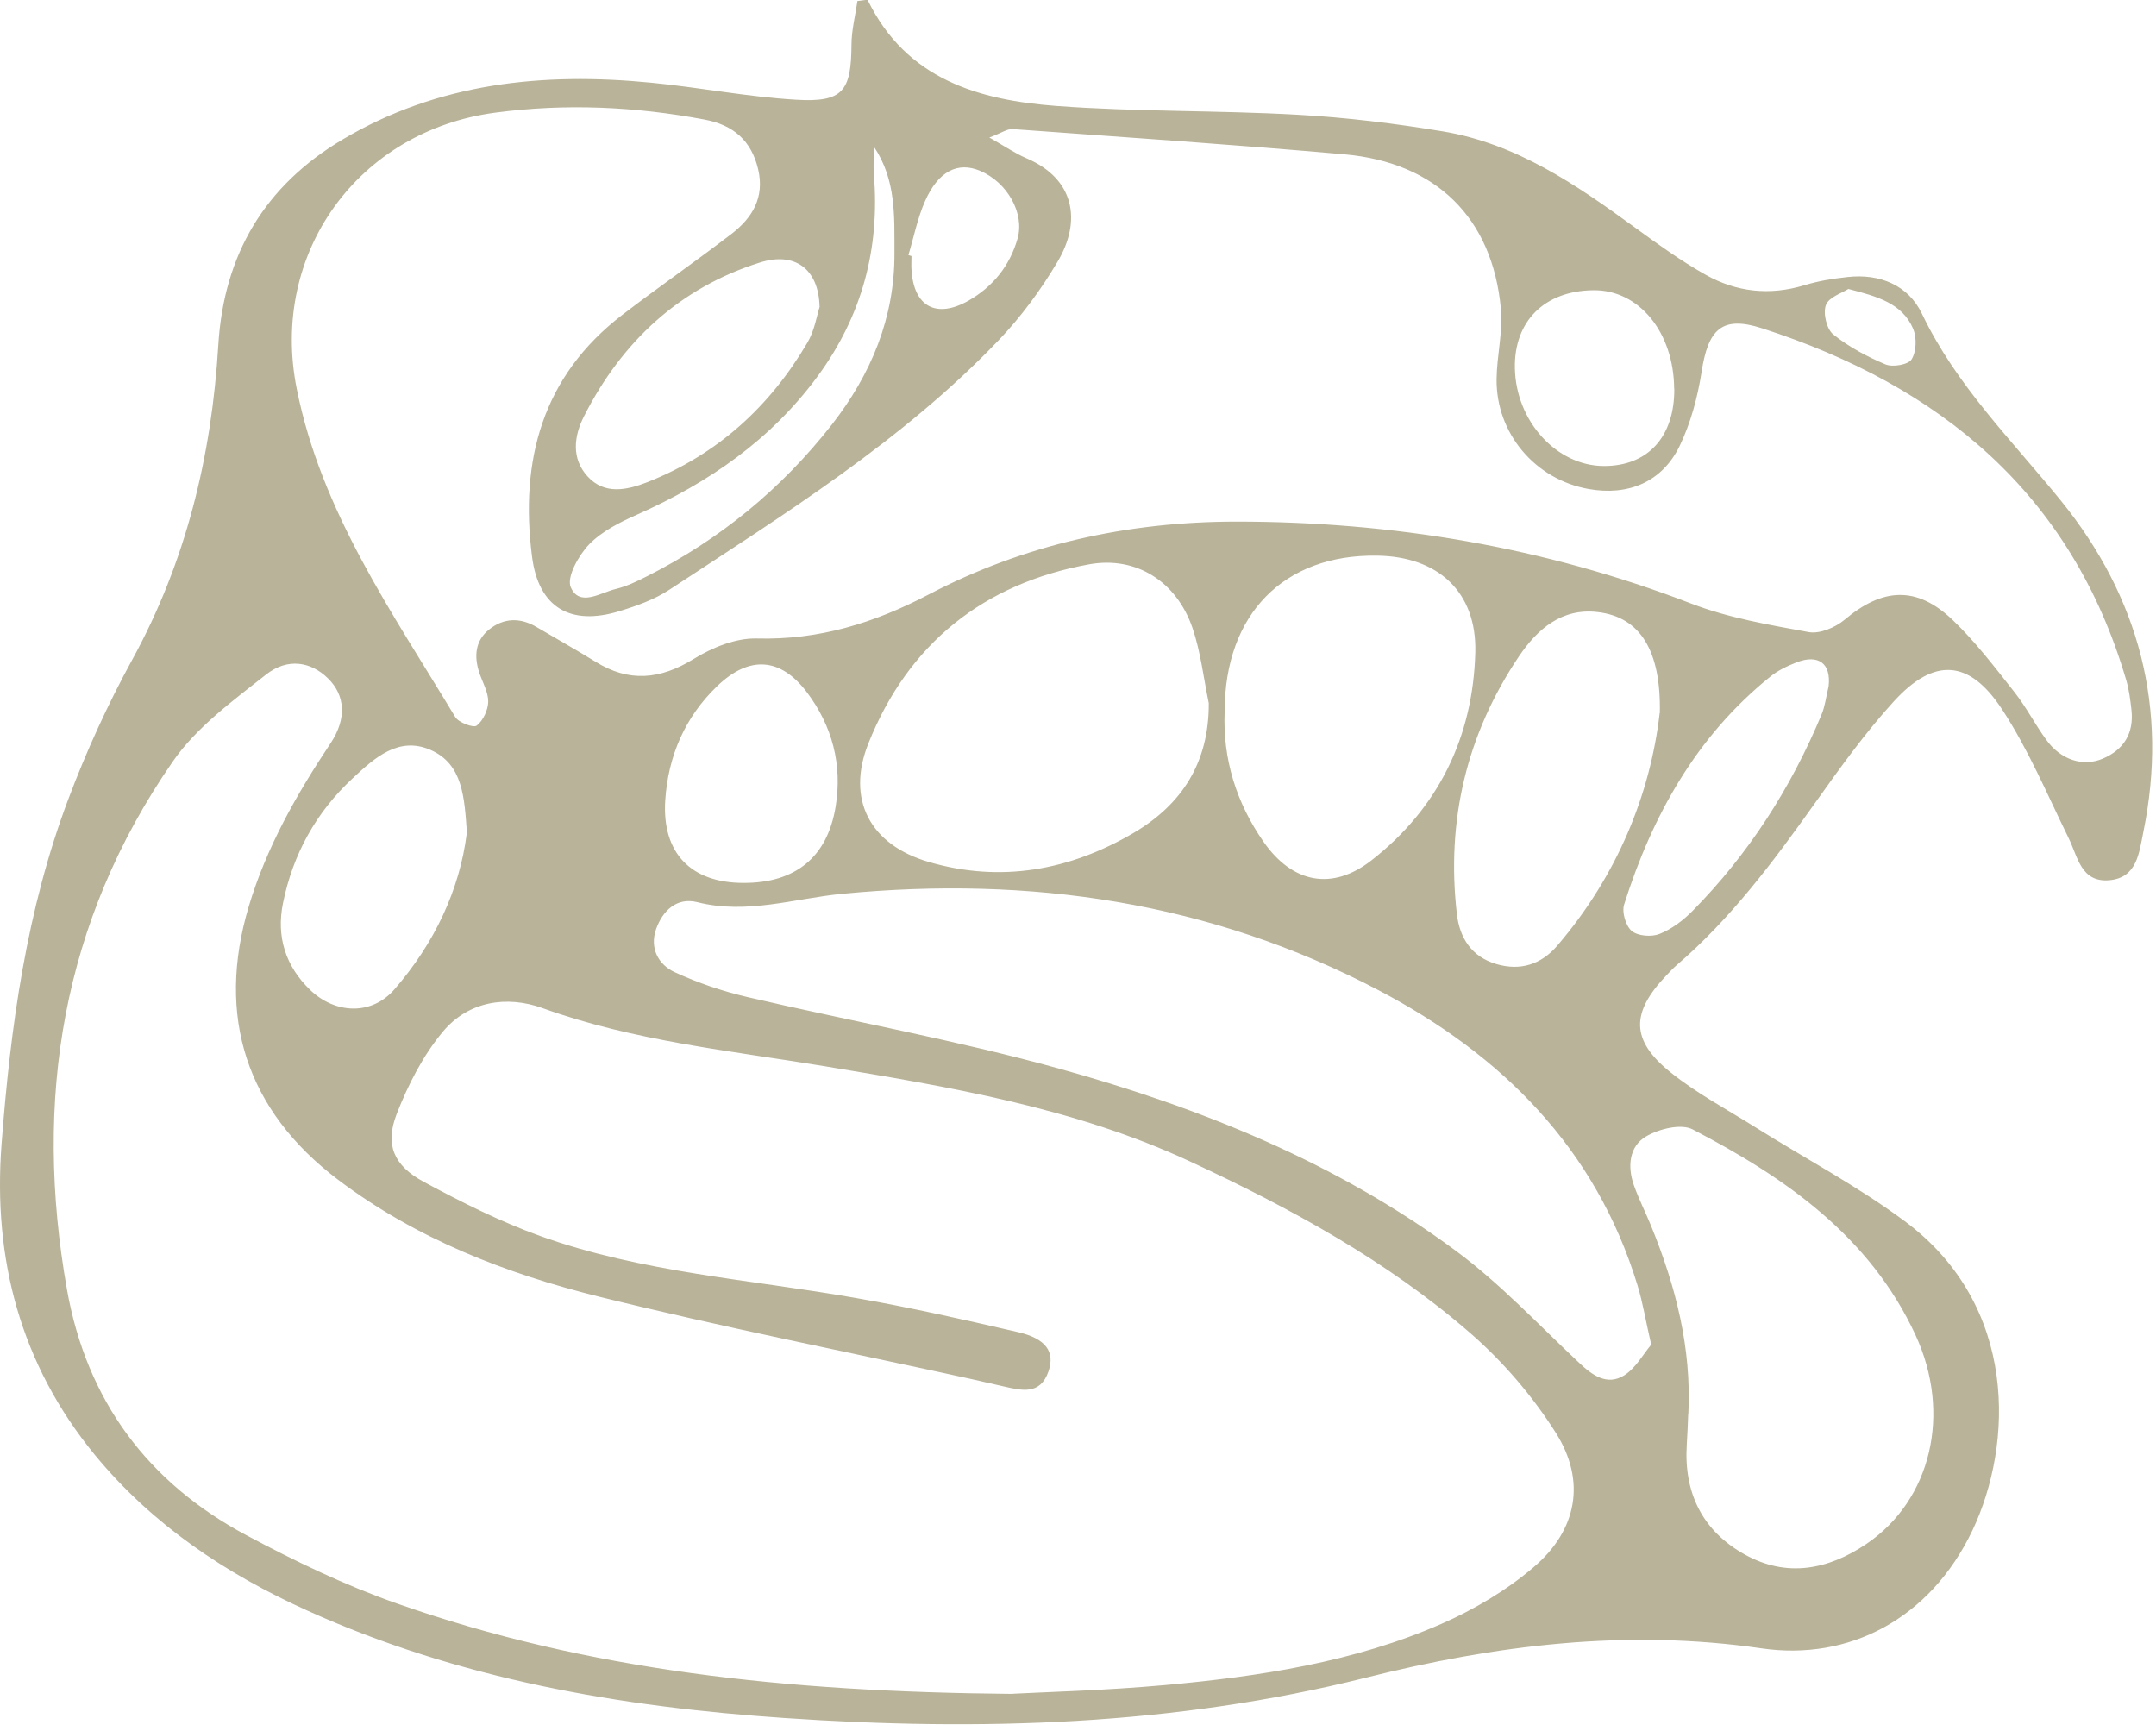
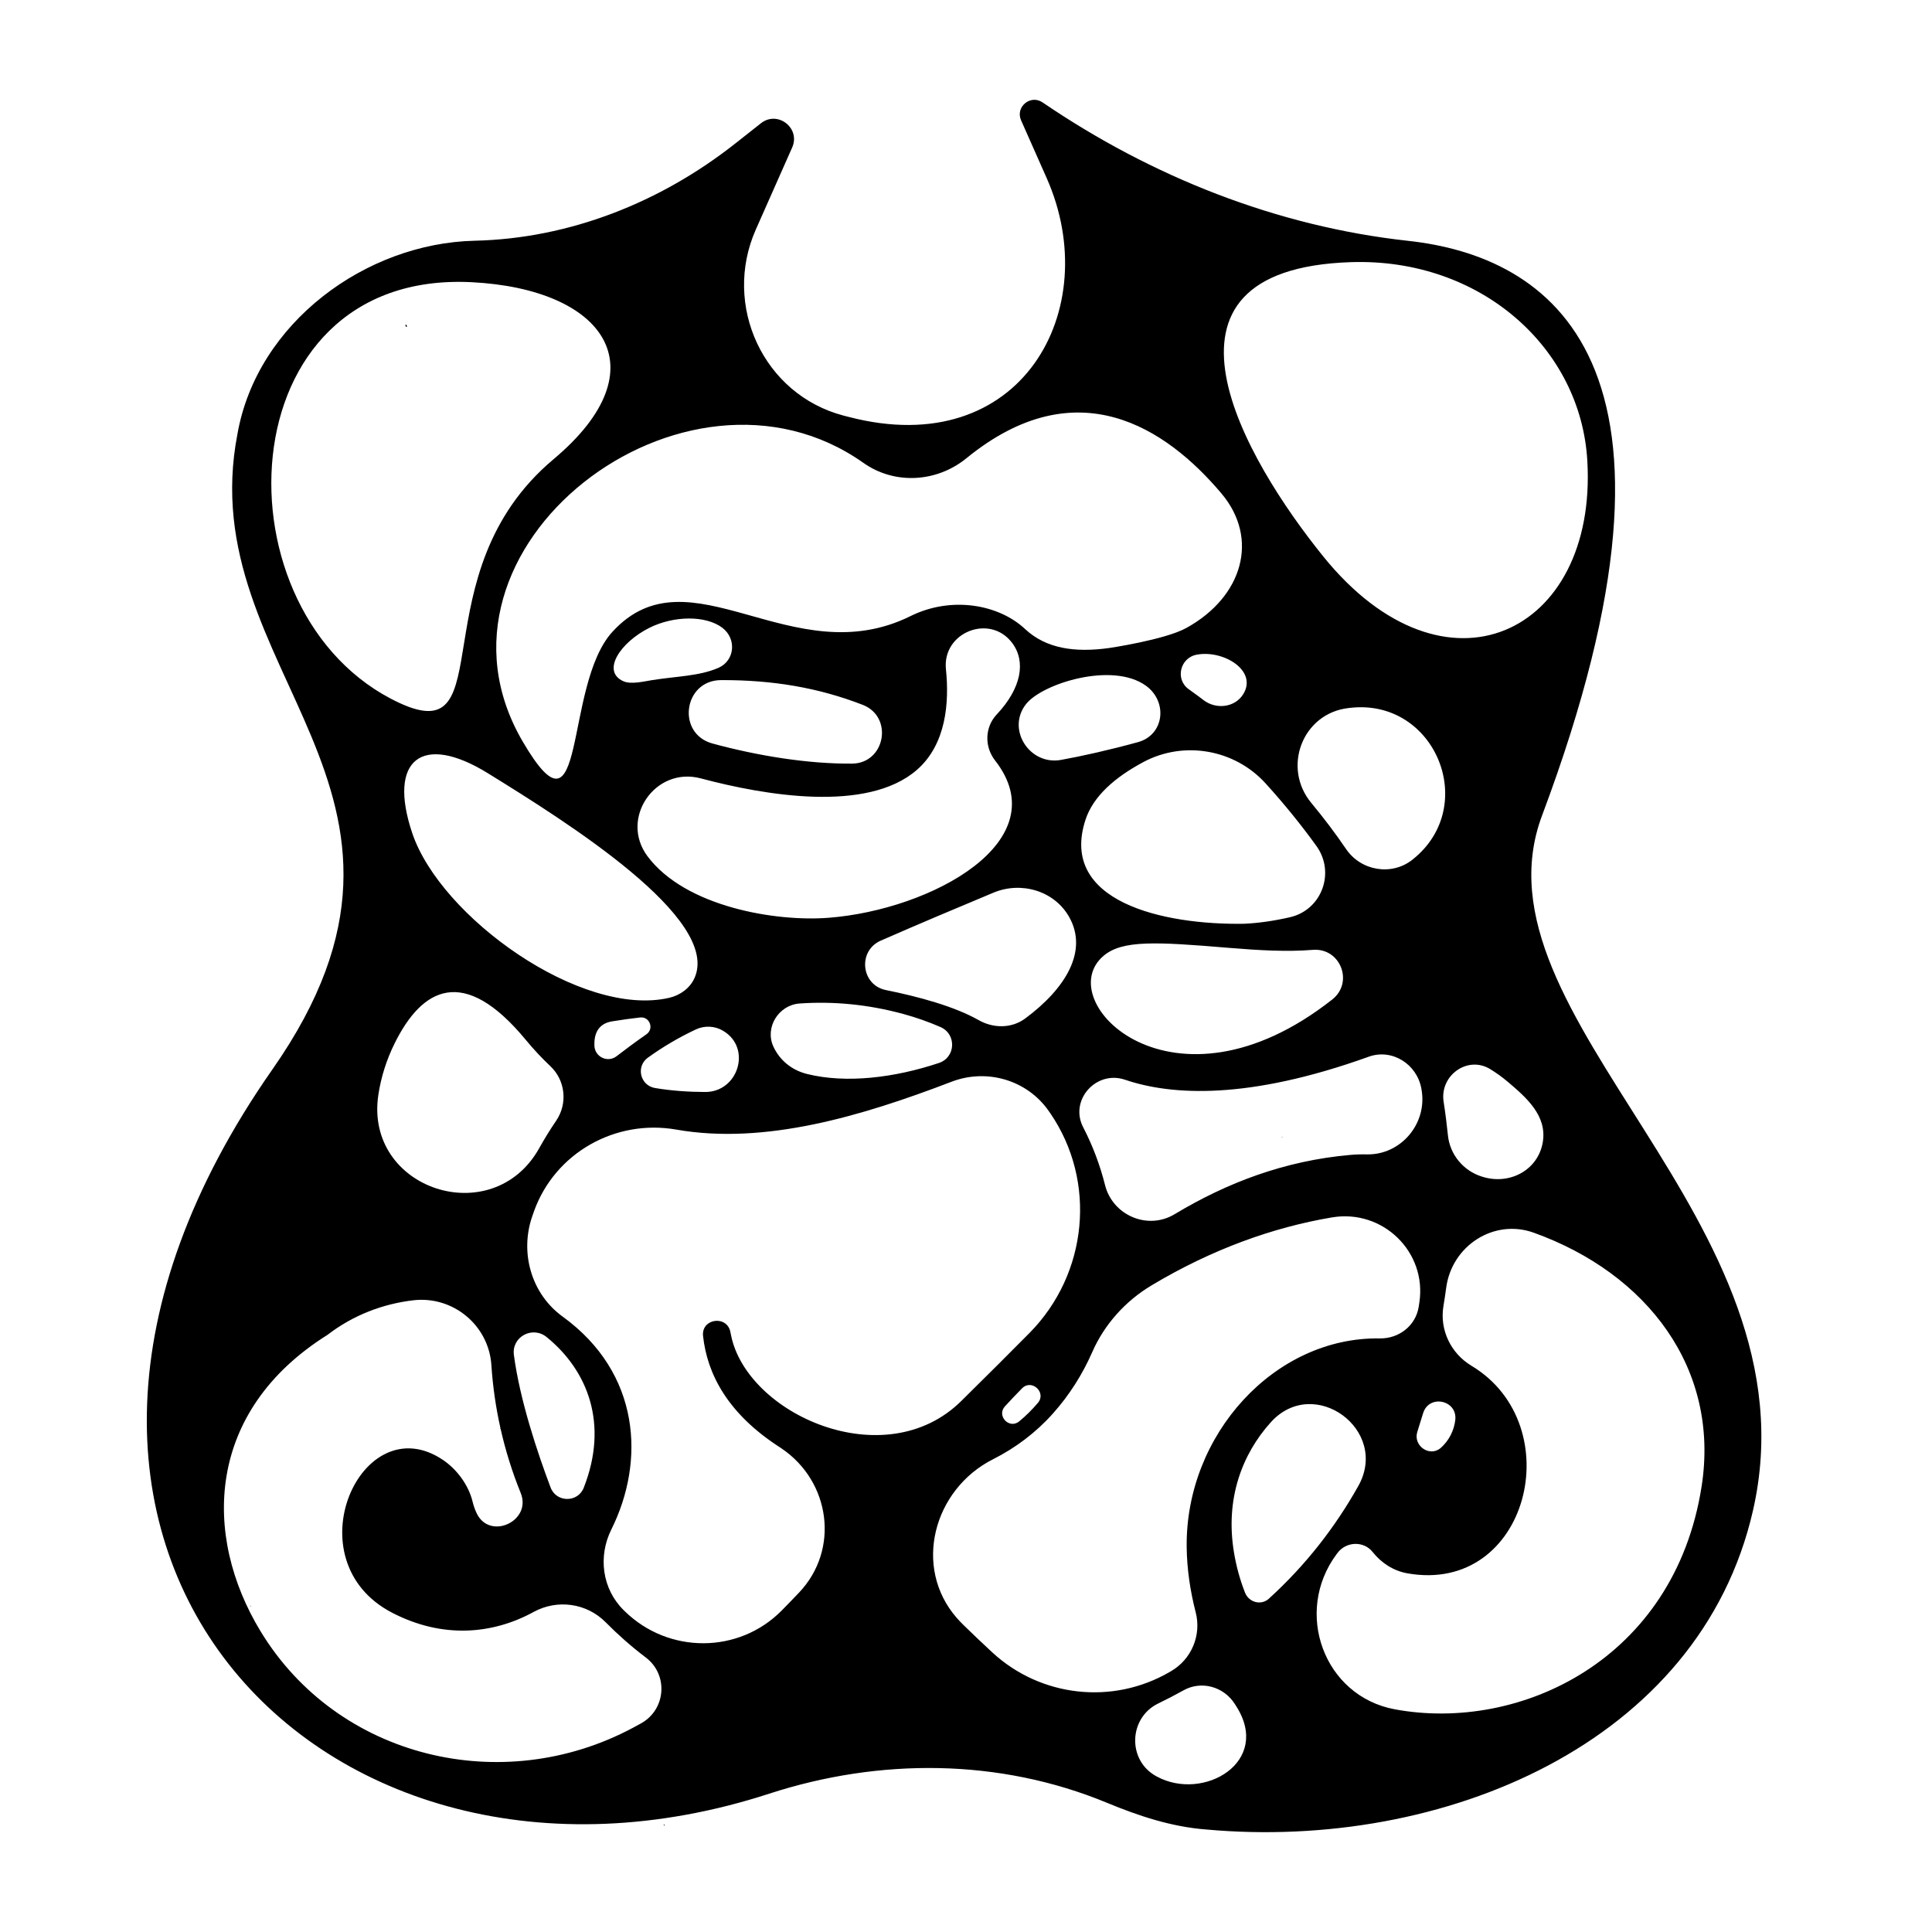
- <svg xmlns="http://www.w3.org/2000/svg" width="152" height="122" viewBox="0 0 152 122" fill="none">
-   <g clip-path="url(#clip0_105_15)">
-     <path d="M61.17 -1.95317e-05C63.9 5.6 69.01 7.06 74.5 7.47C80.15 7.89 85.84 7.77 91.5 8.09C94.92 8.28 98.33 8.7 101.71 9.26C106.9 10.12 111.13 13.02 115.28 16.05C116.89 17.22 118.52 18.4 120.25 19.37C122.42 20.59 124.76 20.85 127.2 20.11C128.18 19.81 129.22 19.64 130.24 19.53C132.53 19.27 134.54 20.11 135.5 22.12C137.92 27.18 141.84 31.04 145.3 35.3C150.81 42.1 152.89 49.94 151.11 58.64C150.81 60.09 150.68 61.88 148.71 62.05C146.71 62.22 146.49 60.41 145.84 59.08C144.33 56.01 143 52.82 141.13 49.98C138.82 46.47 136.35 46.35 133.53 49.43C131.49 51.66 129.72 54.14 127.96 56.61C125.04 60.72 122.04 64.75 118.18 68.06C117.94 68.27 117.72 68.51 117.5 68.74C114.97 71.38 114.95 73.32 117.77 75.59C119.62 77.08 121.76 78.21 123.78 79.48C127.29 81.68 130.98 83.63 134.29 86.09C142.31 92.05 141.93 101.83 139.06 107.88C136.07 114.15 130.33 117.09 124.2 116.2C114.63 114.81 105.44 115.97 96.24 118.28C82.77 121.65 69.06 122.05 55.31 121.11C43.73 120.33 32.35 118.37 21.65 113.53C15.9 110.93 10.75 107.49 6.71 102.59C1.45 96.2 -0.51 88.75 0.11 80.65C0.74 72.37 1.87 64.13 4.83 56.3C6.09 52.96 7.59 49.67 9.31 46.53C13.12 39.59 14.92 32.14 15.39 24.33C15.78 17.92 18.68 13.08 24.16 9.83C30.9 5.83 38.28 5.08 45.91 5.83C49.32 6.16 52.7 6.83 56.12 7.03C59.42 7.23 60.01 6.43 60.03 3.17C60.03 2.14 60.3 1.1 60.45 0.07C60.69 0.04 60.93 0.01 61.17 -0.02V-1.95317e-05ZM71.4 119.4C73.68 119.28 77.91 119.17 82.12 118.79C88.8 118.18 95.45 117.18 101.65 114.46C103.95 113.45 106.21 112.11 108.12 110.48C111.2 107.86 111.83 104.4 109.69 101.01C108.05 98.42 105.97 95.99 103.66 93.98C97.78 88.87 90.96 85.16 83.93 81.89C75.75 78.08 66.93 76.62 58.12 75.16C51.45 74.06 44.7 73.39 38.26 71.07C35.72 70.15 33.01 70.58 31.22 72.73C29.82 74.41 28.77 76.47 27.97 78.52C27.12 80.7 27.76 82.17 29.87 83.31C32.52 84.74 35.25 86.11 38.08 87.13C45.26 89.71 52.88 90.19 60.33 91.5C64.17 92.17 67.98 93.03 71.78 93.91C73.75 94.37 74.39 95.3 73.92 96.67C73.34 98.37 72.02 98.02 70.74 97.73C69.96 97.55 69.19 97.38 68.41 97.2C59.7 95.29 50.94 93.56 42.28 91.42C35.69 89.79 29.35 87.33 23.84 83.17C17.37 78.28 15.22 71.65 17.54 63.89C18.79 59.72 20.91 55.99 23.31 52.39C24.46 50.66 24.34 49.01 23.12 47.82C21.94 46.66 20.3 46.34 18.76 47.55C16.4 49.41 13.84 51.28 12.17 53.7C4.37 64.97 2.35 77.53 4.72 90.9C6.11 98.73 10.42 104.52 17.38 108.23C20.81 110.06 24.36 111.77 28.02 113.05C41.42 117.75 55.33 119.27 71.4 119.41V119.4ZM69.76 9.7C70.87 10.33 71.58 10.82 72.35 11.15C75.82 12.62 76.24 15.63 74.56 18.45C73.39 20.42 72 22.32 70.41 23.98C63.62 31.08 55.32 36.23 47.18 41.58C46.13 42.27 44.89 42.71 43.68 43.08C40.2 44.15 37.97 42.82 37.51 39.25C36.64 32.48 38.21 26.54 43.88 22.19C46.41 20.25 49.04 18.43 51.57 16.49C53.04 15.36 53.92 13.92 53.45 11.93C52.97 9.91 51.7 8.81 49.68 8.43C44.78 7.51 39.89 7.28 34.92 7.94C25.26 9.22 19 17.84 20.92 27.41C22.65 36.09 27.66 43.18 32.09 50.54C32.33 50.94 33.38 51.33 33.61 51.15C34.06 50.8 34.41 50.05 34.42 49.46C34.42 48.78 34.02 48.1 33.79 47.42C33.41 46.26 33.5 45.16 34.49 44.37C35.52 43.55 36.68 43.52 37.84 44.21C39.21 45.02 40.61 45.8 41.97 46.64C44.34 48.12 46.54 47.91 48.91 46.45C50.21 45.65 51.87 44.97 53.35 45.01C57.74 45.13 61.65 43.91 65.47 41.91C72.24 38.37 79.51 36.78 87.14 36.77C98.17 36.77 108.87 38.56 119.21 42.54C121.85 43.56 124.72 44.05 127.52 44.56C128.29 44.7 129.38 44.24 130.03 43.7C132.72 41.43 135.12 41.28 137.66 43.7C139.26 45.23 140.63 47.03 142.01 48.78C142.85 49.84 143.47 51.07 144.27 52.16C145.28 53.56 146.84 54.08 148.25 53.48C149.73 52.85 150.45 51.69 150.27 50.05C150.19 49.34 150.1 48.62 149.9 47.94C146.04 34.81 136.8 27.2 124.22 23.14C121.39 22.23 120.42 23.21 119.96 26.24C119.68 28.02 119.19 29.84 118.41 31.45C117.17 33.99 114.78 34.97 111.99 34.47C108.23 33.8 105.47 30.55 105.51 26.72C105.53 25.05 105.97 23.37 105.81 21.73C105.21 15.37 101.26 11.46 94.79 10.88C87 10.19 79.2 9.67 71.4 9.1C71.01 9.07 70.6 9.38 69.76 9.69V9.7ZM116.41 94.78C116.02 93.1 115.82 91.83 115.45 90.62C112.49 80.94 105.9 74.38 97.18 69.8C85.31 63.57 72.62 61.73 59.37 63.01C55.99 63.34 52.66 64.48 49.17 63.6C47.71 63.23 46.71 64.2 46.25 65.51C45.79 66.83 46.41 68 47.56 68.53C49.2 69.29 50.95 69.88 52.71 70.29C60 71.99 67.39 73.32 74.59 75.31C84.61 78.08 94.24 81.95 102.67 88.2C105.79 90.51 108.48 93.4 111.33 96.07C112.27 96.96 113.3 97.7 114.5 96.96C115.33 96.44 115.86 95.44 116.42 94.78H116.41ZM119.02 99.67C118.99 100.39 118.97 101.11 118.92 101.82C118.7 105.25 120.03 107.93 123.02 109.59C125.98 111.23 128.88 110.66 131.58 108.84C136.15 105.75 137.61 99.65 135.04 94.1C131.81 87.14 125.86 83.01 119.34 79.62C118.52 79.19 116.96 79.58 116.05 80.11C114.86 80.81 114.72 82.23 115.19 83.55C115.53 84.52 116.01 85.45 116.4 86.41C118.14 90.66 119.26 95.03 119.03 99.67H119.02ZM85.22 49.57C84.85 47.79 84.65 45.96 84.07 44.26C82.95 41.01 80.12 39.18 76.79 39.78C69.35 41.13 64.03 45.37 61.22 52.41C59.64 56.37 61.35 59.56 65.47 60.76C70.56 62.25 75.42 61.36 79.93 58.71C83.34 56.7 85.24 53.74 85.22 49.57ZM86.34 50.12C86.19 53.51 87.17 56.6 89.08 59.34C91.12 62.27 93.92 62.81 96.69 60.65C101.42 56.96 103.85 51.94 104.01 45.99C104.12 41.73 101.38 39.23 97.1 39.17C90.51 39.06 86.35 43.3 86.34 50.13V50.12ZM117.02 50.27C117.11 45.8 115.59 43.5 112.66 43.15C110.1 42.84 108.38 44.36 107.1 46.25C103.4 51.74 101.95 57.84 102.71 64.43C102.91 66.14 103.76 67.45 105.49 67.96C107.19 68.46 108.66 67.99 109.8 66.65C114.02 61.72 116.35 55.98 117.01 50.26L117.02 50.27ZM32.92 58.73C32.74 56.21 32.64 53.86 30.34 52.86C28.11 51.89 26.41 53.42 24.87 54.86C22.28 57.26 20.65 60.22 19.95 63.67C19.47 66.03 20.13 68.1 21.85 69.77C23.63 71.49 26.2 71.6 27.81 69.74C30.62 66.51 32.41 62.73 32.91 58.73H32.92ZM57.78 21.61C57.71 18.96 56.04 17.72 53.56 18.51C47.9 20.3 43.85 24.08 41.18 29.33C40.46 30.74 40.27 32.32 41.42 33.58C42.61 34.89 44.18 34.56 45.64 33.99C50.56 32.05 54.26 28.68 56.92 24.16C57.43 23.3 57.59 22.23 57.79 21.61H57.78ZM52.45 62.24C56.07 62.24 58.32 60.44 58.91 56.88C59.4 53.92 58.68 51.17 56.87 48.78C55.01 46.34 52.82 46.2 50.57 48.36C48.3 50.54 47.11 53.27 46.9 56.41C46.66 60.12 48.7 62.25 52.44 62.24H52.45ZM128.92 48.37C129.1 46.79 128.22 46.08 126.64 46.7C125.98 46.96 125.31 47.28 124.77 47.73C119.58 51.93 116.48 57.51 114.5 63.77C114.33 64.31 114.62 65.28 115.04 65.63C115.48 65.99 116.43 66.06 116.99 65.84C117.85 65.5 118.66 64.89 119.32 64.22C123.28 60.21 126.27 55.54 128.43 50.35C128.67 49.77 128.74 49.12 128.92 48.38V48.37ZM61.61 10.36C61.61 11.01 61.56 11.67 61.61 12.31C62.04 17.52 60.77 22.26 57.67 26.49C54.37 30.99 49.97 34.03 44.93 36.27C43.71 36.81 42.43 37.45 41.53 38.38C40.79 39.15 39.93 40.69 40.24 41.4C40.86 42.81 42.33 41.78 43.41 41.52C44.17 41.34 44.91 40.98 45.62 40.62C50.75 38.03 55.09 34.47 58.64 29.94C61.42 26.38 63.08 22.39 63.06 17.84C63.05 15.3 63.2 12.7 61.61 10.34V10.36ZM118.03 27.4C118 23.41 115.54 20.42 112.33 20.46C108.88 20.5 106.73 22.65 106.8 25.97C106.88 29.7 109.74 32.84 113.07 32.85C116.18 32.86 118.06 30.79 118.04 27.4H118.03ZM64.04 17.98L64.26 18.05C64.26 18.37 64.24 18.69 64.26 19C64.41 21.61 66 22.49 68.29 21.19C70.01 20.2 71.19 18.74 71.74 16.82C72.25 15.04 71.02 12.85 69.09 12.04C67.54 11.38 66.15 12.06 65.22 14.17C64.68 15.38 64.43 16.71 64.04 17.99V17.98ZM130.31 20.37C129.87 20.66 128.94 20.94 128.73 21.5C128.51 22.07 128.78 23.2 129.24 23.57C130.33 24.45 131.63 25.14 132.93 25.69C133.44 25.9 134.54 25.71 134.77 25.33C135.11 24.78 135.14 23.8 134.88 23.18C134.11 21.38 132.36 20.9 130.31 20.37Z" fill="#b8b399" />
+ <svg xmlns="http://www.w3.org/2000/svg" version="1.1" id="Vrstva_1" x="0px" y="0px" viewBox="0 0 1350 1350" style="enable-background:new 0 0 1350 1350;" xml:space="preserve">
+   <path d="M-377.53,391.93c-196.63-114.09-423.73-107.54-656.17-48.68c-43.22,10.95-88.72,9.02-130.9-5.41  c-29.91-10.23-59.8-22.62-92.41-31.09c-51.53-13.38-150.85,8.42-86.78,18.77c138.96,23.67,118.45,114.8,81.61,205.62  c-26.69,65.82-35.93,137.4-27.99,207.99c6.3,56,13.6,119.9,19,155.58c23.89,129.86-174.33,127.43-74.15,143.36  c95.02,18.92,149.24-81.61,234.12-73.1c68.79,0.39,106.16,48.62,155.33,79.97c17.73,11.31,39.16,15.14,59.93,11.85  c18.7-2.96,35.99-1.13,53.76,2.72c82.08,17.75,91.15-28.33,154.31-40.69c122.68-24,93.93,11.26,40.82,69.11  c-14.42,15.71-0.04,40.41,20.75,35.67c182.69-41.6,452.58-18.49,496.17-286.67C-96.29,628.97-214.75,486.38-377.53,391.93z   M-181.4,643.26c8,21.1-16.3,33.7-31.03,41.44c-8.92,4.69-19.94,1.81-25.59-6.53c-0.09-0.14-0.19-0.27-0.28-0.41  c-5.57-8.23-4.2-19.28,3.17-25.94C-220.03,638.17-189.36,622.27-181.4,643.26z M-323.78,491.66c7.34-9.06,20.84-10.2,29.4-2.29  c20.87,19.27,55.77,54.38,71.22,85.98c10.35,21.17,7.63,39.95-10.84,50.53c-9.76,5.59-21.92,3.77-25.81-6.79  c-5.84-15.83-13.06-31.22-21.82-46.14c-11.87-20.21-25.65-38.28-41.02-54.55C-329.66,510.98-330.2,499.59-323.78,491.66z   M-672.17,551.34c-6.4-20.34-11.83-36.69-27.3-60.06c-63.44-95.85,94.11-105.82,44.42,60.38  C-657.55,559.96-669.57,559.62-672.17,551.34z M-671.19,596.34c-5.83,37.23-82.51-28.25-47.5-42.84  C-687.31,541.87-668.59,578.75-671.19,596.34z M-588.57,541.84c5.07,9.23,6.34,20.09,4.12,30.38c-5.05,23.38-18.21,47.21-42.3,51.61  C-705.36,637.66-619.85,484.9-588.57,541.84z M-599.6,458.96c21.2-64.78,91.18-15.78,77.66,49.18  c-5.12,25.49-16.01,50.62-27.93,70.64c-5.32,8.94-19.01,5.25-18.98-5.16C-568.75,536.2-612.19,497.41-599.6,458.96z M-542.23,589.8  c8.98-20.29,42.53-58.72,52.74-37.98c2.33,4.74,1.84,10.38-0.73,15c-11.2,20.12-46.64,56.65-53,34.49  C-544.31,597.5-543.83,593.42-542.23,589.8z M-321.48,597.21c-6.13,1.51-12.47,2.59-18.45,3.36c-12.11,1.55-22.18-9.97-18.35-21.56  c3.54-10.7,5.06-21.63,4.01-31.81c-3.06-29.65-35.52-46.38-62.3-33.28c-88.05,43.05-85.75,3.97-85.88-39.6  c-0.08-27.71,25.63-36.09,50.83-24.57c19.15,8.75,39.84,20.87,58.57,31.2c99.32,54.75,132.99,176.05,133.06,176.35  c3.05,12.6-5.19,20.65-17.67,17.13c-32.4-9.14-57.7,14.4-27.82-58.95C-301.26,605.1-310.62,594.52-321.48,597.21z M-487.42,583.55  c22.23-25.62,53.12-54.7,74.05-59.71c41.93-10.04,58.07,48.6,32.08,62.42c-18.57,9.87-57.5,21.41-89.77,26.65  C-487.54,615.58-498.36,596.15-487.42,583.55z M-464.16,634.22c38.69-29.02,108.82-5.66,108.86,40.27  c0.05,55.45-81.41,23.33-111.51-8.92C-475.4,656.37-474.23,641.77-464.16,634.22z M-386.86,746.1  c39.39,16.67,26.33,77.44-16.31,74.12c-20.62-1.61-39.35-18.24-38.13-59.47C-438.05,728.66-410.9,735.93-386.86,746.1z   M-383.63,880.7c12.76-4.39,27.46,0.7,33.27,12.88c16.7,34.99-63.68,71.27-114.89,73.19C-585.23,968.63-442.99,901.14-383.63,880.7z   M-393.52,872.71c-14.73,8.07-28.93-11.74-16.32-22.85c69.85-61.57,127.87-60.2,138.37-31.79c3.88,10.5,4.4,23.64-7.26,37  c-13.64,15.63-36.33,18.63-55.09,9.78C-355.32,854.71-374.46,862.28-393.52,872.71z M-262.6,763.54c6.65-4,15.07,1,14.41,8.73  c-0.72,8.43-2.4,20.09-4.2,31.26c-1.16,7.24-10.39,9.57-14.2,2.24C-282.88,774.44-262.6,763.54-262.6,763.54z M-247.02,744.29  c-19.96,27.02-122.59,6.64-168.33-21.83c-5.9-3.67-1.79-12.81,4.89-10.93c37,10.41,74.21-0.09,111.75-15.93  c21.59-9.11,47.2,1.14,55.08,23.21C-239.69,729.88-242.32,737.94-247.02,744.29z M-483.72,376.9  c52.12,18.58,101.27,43.62,145.81,76.4c8.7,6.41,8.87,18.68,1.61,26.69c-0.18,0.2-0.36,0.4-0.53,0.6c-6.27,7.4-16.91,8.82-24.59,2.9  c-21.44-16.53-44.93-30.75-70-43.17c-21.29-10.55-43.12-19.44-65.34-27.12c-5.84-2.02-10.53-6.59-12.33-12.49  c-0.14-0.46-0.27-0.93-0.4-1.4C-513.34,384.57-498.08,371.78-483.72,376.9z M-658.92,340.75c24.85,1.08,63.07,1.67,95.81,6.05  c11.79,1.58,19.03,13.71,14.72,24.8l0,0c-3.34,8.62-12.58,13.41-21.54,11.14c-24.91-6.29-65.38-12.35-91.16-15.42  c-8.49-1.01-13.85-9.64-10.99-17.7v0C-670.12,344.09-664.78,340.5-658.92,340.75z M-772.19,335.87c15.24-0.63,34.12-1.21,52.28-1.23  c7.87-0.01,15,4.65,18.11,11.87l0,0c5.57,12.91-3.82,27.31-17.87,27.44c-26.87,0.26-58.76,0.77-63.39-2.47l-0.12-0.08  c-0.12-0.08-0.23-0.16-0.35-0.25C-798.45,360.44-790.55,336.63-772.19,335.87z M-791.53,397.56c21.58-8.15,47.85-11.51,69.56-12.04  c30.63-0.75,77.61,5.04,111.98,11.34c12.6,2.31,19.12,14.65,10.1,23.75c-6.05,6.1-10.69,12.85-13.88,19.06  c-6.36,12.38-5.78,28.53-8.27,37.59c-2.01,7.34-13.18,5.52-12.37-2.05c0.01-0.08,0.04-0.16,0.03-0.25  c-14.36-135.86-156.44-60.7-75.11,22.23c24.32,26.16-15.25,47.56-34.93,26.2c-21.47-27.48-21.58-80.28-50.71-100.95  C-804.37,415.86-802.15,401.57-791.53,397.56z M-846.03,335.85c14.23-4.05,29.28,2.23,32.23,16.73  c8.45,41.42-101.43,80.93-113.6,84.78c-15.32,4.84-30.66,6.8-45.52,5.75c-35.02-2.47-41.94-48.63-8.62-63.55  C-928.34,355.74-876.33,344.47-846.03,335.85z M-841.64,534.43c13.62,16.76,7.65,27.28-11.27,16.84  c-29.49-16.27-54.14-17.6-72.67-10.48c-8.47,3.25-16.67-5.17-13.18-13.54c7.86-18.86,18.45-42.13,29.57-60.47  c4.87-8.03,16.81-7.14,20.37,1.55C-879.29,491.58-855.63,517.22-841.64,534.43z M-1216.53,410.5  c13.79-38.61,50.59-61.29,76.85-47.41c11.8,6.23,16.02,21.29,10.28,33.33C-1149.69,438.95-1243.08,484.82-1216.53,410.5z   M-1237.8,350.23c-11.62-0.55-23.93-2.62-32.15-8.05c-14.17-9.37-5.69-26.92,10.97-23.6c6.29,1.25,16.72,5.67,26.68,10.82  C-1221.82,334.82-1226.01,350.79-1237.8,350.23z M-1255.87,1008.1c-14.51,6.44-29.46-8.63-22.73-23.01  c5.06-10.81,15.13-27.22,28.81-31.08C-1212.25,943.41-1214.39,989.69-1255.87,1008.1z M-1145.28,940.39  c-9.68,47.37-136.86-33.39-92.69-58.09c7.32-4.09,16.2-4.18,24-1.1c22.04,8.72,45.65,21.18,61.98,37.71  C-1146.42,924.53-1143.69,932.63-1145.28,940.39z M-720.73,868.07c-25.38,36.2-91.31,9.15-131.15-31.47  c-26.54-27.06-67.47-37.81-104.35-29.03c-20.37,4.85-43.06,11.28-60.05,19.83c-17.46,8.79-23.9,30.51-14.04,47.4  c24.82,42.53,46.71,92.9,102.43,95.67c58.1,2.88,171.44-85.4,192.45-12.85c11,38-10.79,72.06-54.71,81.4  c-20.43,4.34-39.46-9.88-63.69-13.89c-53.28-8.82-75.39,22.27-140.87-37.53c-109.56-100.06-275.09-92.52-275.49-307.04  c-0.12-63.27,20.22-124.7,63.31-171.03c24.56-26.41,64.77-51.4,110.37-73.81c25.11-12.34,54.9-10.59,78.46,4.5  c14.02,8.98,31.31,16.76,48.83,16.48c0.15,0,0.31-0.01,0.46-0.01c27.83-0.51,36.43,16.59,19.04,38.33  c-23.7,29.62-55.88,49.69-79.58,61.61c-7.35,3.7-2.71,14.84,5.09,12.22c0.22-0.07,0.44-0.15,0.66-0.22  c22.39-7.64,45.18,3.51,53.92,22.81c4.09,9.02,4.32,19.32,1.11,28.69l-3.92,11.44c-2.65,7.74-3.78,14.39-3.74,21.05  c0.08,13.45,1.62,24.57,3.27,33.23c1.01,5.32,8.82,4.91,9.23-0.5c0.41-5.38,0.3-11.32,2.76-20.76c3.38-12.98,17.6-19.97,29.8-14.38  c14.91,6.83,35.16,9.26,61.32,4.45c57.02-10.49,67.63-1.57,66.96,30.89c-0.23,10.96,6.01,21.05,15.87,25.83  c33.77,16.38,10.3,23.2-25.17,26.68c-10.64,1.04-13.5,15.24-4.05,20.25C-768.6,783.53-693.25,828.87-720.73,868.07z M-862.78,891.57  c-0.14-5.6-0.85-10.77-2.05-15.51c-2.55-10.09,10.94-16.13,16.63-7.41c2.02,3.1,3.95,6.66,5.77,10.77  c6.6,14.87,19.22,17.92,28.3,22.09c11.22,5.16,6.5,22.12-5.78,20.9c-20.05-1.99-28.81,2.9-41.38,9.52  c-6.87,3.62-14.01-4.07-10.05-10.76C-866.1,912.33-861.97,901.87-862.78,891.57z M-897.33,941.2c-17.41,9.59-43.81,1.8-57.62-15.24  c-10.19-12.58,1.83-30.98,17.61-27.38c12.96,2.96,26.21,5.84,37.67,10.44C-885.69,914.62-884.14,933.93-897.33,941.2z   M-969.54,913.21c2.45,9.45-9.84,15.7-16.15,8.25c-8.06-9.52-14.68-21-20.02-33.79c-7.86-18.84,1.24-40.78,20.25-48.24  c0.59-0.23,1.18-0.46,1.77-0.67c15.36-5.65,29.18,10.95,20.95,25.1c-5.24,9.01-8.5,20.26-8.77,33.75  C-971.47,903.27-970.77,908.47-969.54,913.21z M-721.76,694.92c-43.45-41.91-100.92-70.72-162.01-57.51  c-3.73,0.81-7.58,1.3-11.38,0.97c-11.39-0.98-20.54-6.17-27.13-13.56c-28.24-31.61,8.21-79.31,47.2-62.68  c58.68,25.03,127.06,71.82,159.8,127.84C-712.88,694.11-718.33,698.23-721.76,694.92z M-744.59,619.02  c6.54,2.81,12.88,10.05,16.56,17.22c3.1,6.03-3.65,12.4-9.38,8.78c-6.06-3.84-11.89-10.47-15.43-16.51  C-756.03,623.07-750.39,616.53-744.59,619.02z M-725.38,622.56c-61.58-62.61-181.92-164.31-120.24-178.12  c29.01-6.5,57.33,12.88,64.33,41.77c15.07,62.17,40.77,90.69,72.25,124.54C-701.1,619.29-717.21,630.87-725.38,622.56z   M-694.46,951.21c-44.42-86.75,54.06-99.72,119.51-142.35c20.92-13.63,44.66-44.63,25.92-81.45  c-25.92-50.91-77.86-39.97-100.88-19.32c-13,11.67-33.74,0.11-30.46-17.05c0.05-0.27,0.11-0.55,0.16-0.82  c21.63-62.29,102.33-71.41,158.97-35.16c37.68,24.12,60.71,76.21,63.23,117.32C-448.45,928.39-640.68,1056.25-694.46,951.21z   M-485,1045.84c-9.94-1.92-18.92-3.91-27.01-5.94c-27.61-6.92-26.19-46.53,1.86-51.34c27.18-4.66,57.2-9.04,81.14-13.72  c47.15-9.22,78.52-24.99,108.7-52.63c12.77-11.7,28.84-1.53,24.94,16.22c-1.15,5.24-2.78,12.18-4.49,19.34  c-1.22,5.09,5.83,7.75,8.26,3.12c4.37-8.31,8.91-16.97,12.65-24.24c7.41-14.37,19.02-26.36,33.75-33.01  c3.8-1.72,7.92-3.16,12.67-4.27c0.19-0.04,0.37-0.09,0.55-0.13c24.5-5.57,42.24,23.03,27.3,43.24  C-264.09,1022.82-367.29,1068.53-485,1045.84z M-170.9,876.87c-4.42,13.51-19.2,19.77-32.86,15.83c-3.92-1.13-21.82-5.17-32.8-1.6  c-11.38,3.7-19.48-7.13-13.89-17.7l0.38-0.71c8.47-16.03,24.82-25.11,42.78-27.64C-170.44,839.85-166.04,862.01-170.9,876.87z   M-213.4,835.47c-16.76,1.45-21.64-11.65-21.64-26.47c-0.01-65.55,7.6-89.97,17.17-101.72c17.46-21.41,52.35-10.62,56.21,16.73  c1.95,13.81,4.13,31.56,5.47,49.64C-153.7,807.03-180.05,832.58-213.4,835.47z" />
+   <g>
+     <path d="M1077.52,569.86c119.64-318.96,4.19-390.88-93.54-401.57c-91.79-10.04-179.15-44.76-255.48-96.73h0   c-8.45-5.75-19.15,3.17-15.01,12.51l17.93,40.47c40.52,91.45-17.53,198.36-138.46,166.76c-0.8-0.21-1.61-0.4-2.42-0.61   c-0.37-0.09-0.74-0.19-1.1-0.29c-56.03-14.7-84.78-77.03-61.31-130l25.41-57.34c6.01-13.57-10.17-26.13-21.82-16.94l-17.99,14.19   c-52.1,41.09-115.7,66.38-182.03,67.9c-76.12,1.74-152.07,57.35-165.76,134.95c-32.48,166.82,161.55,248.05,24.5,443.96   c-232.05,331.71,34.54,607.83,347.05,506.23c77.19-25.09,160.94-24.69,235.94,6.34c22.33,9.24,45.2,16.87,69.71,18.71   c164.54,14.82,344.56-59.79,381.78-222.97C1271.34,851.8,1024.52,711.14,1077.52,569.86z M943.94,183.18   c90.79-2.99,160.77,60.1,165.22,138.9c7.04,120.95-99.32,172.1-184.45,66.83C870.38,321.74,791.3,188.22,943.94,183.18z    M1008.74,769.81c-2.83-18.28,16.7-32.41,32.49-22.79c4.21,2.57,8.26,5.47,12.1,8.7c13.47,11.35,27.79,23.96,24.7,42.41   c-3.28,19.56-23.25,30.1-42.16,24.14c-0.15-0.05-0.31-0.1-0.46-0.14c-12.9-4.04-22.31-15.41-23.67-28.86   c-0.37-3.64-0.78-7.29-1.25-10.95C1009.96,778.12,1009.38,773.95,1008.74,769.81z M1016.89,992.2   c-0.83,7.32-4.37,14.39-10.03,19.44c-7.69,6.85-19.56-1.27-16.51-11.1l4.08-13.11C998.59,974.07,1018.47,978.3,1016.89,992.2z    M756.88,787.68c-9.79-18.89,9-40.02,29.17-33.23l0.22,0.07c32.58,11.02,85.94,14.12,169.96-16.07c0.1-0.04,0.2-0.07,0.3-0.11   c16.3-5.79,33.61,5.28,36.65,22.31c0.05,0.26,0.09,0.53,0.14,0.79c4.16,23.59-14.33,45.68-38.28,45.2   c-4.2-0.08-8.19,0.04-11.92,0.41c-45.11,4.02-85.39,19.13-122.4,41.41c-18.76,11.29-43.24,0.82-48.57-20.41   C768.64,814.12,763.54,800.54,756.88,787.68z M376.79,802.29c-32.57,58.3-122.3,28.88-112.43-37.17   c1.83-12.24,5.63-24.51,11.59-36.46c19-38.1,47.92-54.72,91.42-2.07c5.56,6.73,11.29,12.84,17.18,18.39   c10.55,9.94,12.24,26.12,4.09,38.11l0,0C384.38,789.35,380.43,795.76,376.79,802.29z M381.95,934.28   c28.89,23.48,43.45,60.84,25.94,105.31c-4.15,10.53-19.16,10.39-23.16-0.2c-9.03-23.92-21.41-60.75-25.65-92.59   C357.4,934.14,372.05,926.23,381.95,934.28z M288.03,582.07c-17.23-51.34,6.84-70.21,52.91-41.75   c55.21,34.12,162.69,101.42,144.41,142.96c-3.16,7.19-10.05,12.16-17.7,13.94C406.35,711.44,307.76,640.87,288.03,582.07z    M501.93,466.69c-13.37,5.79-28.97,5.81-46.14,8.53c-5.83,0.92-14.85,3.2-20.23,0.79c-15.54-6.99-2.13-27.21,18.33-37.38   c17.07-8.48,39.34-8.74,50.92,0.09C514.84,446.38,513.51,461.68,501.93,466.69z M602.84,492.52c21.6,8.38,15.76,40.86-7.41,41.06   c-30.67,0.27-65.69-5.38-97.57-14.04c-25.35-6.89-20.29-44.23,5.98-44.31C539.68,475.11,571.57,480.4,602.84,492.52z    M427.77,713.67c6.98-1.11,13.45-2.04,19.53-2.7c6.71-0.73,9.92,7.91,4.38,11.76c-7.49,5.2-14.97,10.79-20.86,15.32   c-6.22,4.78-15.2,0.49-15.48-7.36C415.06,723.06,417.48,715.31,427.77,713.67z M505.26,720.27c0.14,0.08,0.28,0.17,0.41,0.25   c19.65,12.04,10.14,42.57-12.91,42.52c-11.51-0.03-23.53-0.84-35.03-2.77c-10.41-1.74-13.57-15.06-5.01-21.23   c10.59-7.63,21.83-14.23,33.56-19.73C492.35,716.47,499.53,716.82,505.26,720.27z M452.45,598.31   c-19.72-26.4,5.35-62.9,37.19-54.42c44.84,11.94,116.26,24.22,150.95-5.85c20.74-17.98,22.77-47.48,20.39-70.41   c-2.67-25.78,30.72-39.09,46.29-18.36c9.76,12.99,6.48,31.61-10.82,49.99c-8.36,8.88-8.65,22.51-1.14,32.12   c44.05,56.31-44.39,104.31-116.23,109.92C542.21,644.22,478.93,633.75,452.45,598.31z M869.38,645.49   c-56.89,0.93-129.54-15.48-110.9-72.63c5.37-16.45,20.55-29.74,40.54-40.41c28.25-15.08,63.65-8.86,85.2,14.83   c0.11,0.12,0.23,0.25,0.34,0.37c12.85,14.16,24.59,28.65,35.27,43.44c13.38,18.53,3.85,44.69-18.42,49.82   C890.45,643.44,879.64,645,869.38,645.49z M930.92,698.41c-111.47,87.75-197.13,1.12-159.79-30.53   c13.15-11.15,36.91-9.78,87.08-5.6c21.76,1.81,41.07,2.9,59.18,1.44c9.78-0.78,17.03,5.1,19.81,12.64   C939.89,683.67,938.39,692.53,930.92,698.41z M868.83,484.88c-5.76,9.55-19.06,11.1-27.9,4.3c-1.1-0.85-2.21-1.69-3.32-2.53   c-2.26-1.7-4.56-3.36-6.88-4.99c-9.86-6.91-6.15-22.23,5.72-24.24c0.12-0.02,0.24-0.04,0.35-0.06   C855.11,454.26,878.68,468.56,868.83,484.88z M800.74,479.16c15.43,11.17,12.81,34.35-5.55,39.41   c-20.15,5.55-39.9,9.93-53.85,12.43c-21.96,3.94-38.21-21.45-24.41-38.99C728.27,477.61,777.3,462.2,800.74,479.16z M540.44,731.37   c-6.22-13.36,3.6-29.14,18.3-30.17c23.65-1.66,48.1,0.66,72.62,7.37c8.99,2.46,17.58,5.5,25.76,9.06   c11.4,4.95,10.75,21.2-1.04,25.13c-31.3,10.44-65,14.44-92.12,7.7C552.52,747.61,544.59,740.29,540.44,731.37z M615.43,657.28   c26.48-11.6,53.02-22.79,78.77-33.53c19.37-8.08,42.46-1.36,52.83,16.9c13.46,23.69-2.16,49.91-30.67,71.03   c-9.48,7.02-22.21,6.98-32.47,1.16c-16.89-9.57-41.72-16.36-64.85-21.02C601.63,688.32,599.16,664.41,615.43,657.28z    M987.17,600.52c-0.09,0.07-0.18,0.15-0.27,0.22c-14.47,11.46-35.9,7.83-46.29-7.43c-7.53-11.06-15.63-21.79-24.28-32.19   c-20.66-24.81-6.24-62.65,25.83-66.35c0.47-0.05,0.93-0.11,1.38-0.16C1002.91,487.89,1033.93,563.33,987.17,600.52z M603.26,323.4   c21.88,15.48,51.29,13.72,72.06-3.22c77.23-62.98,139.7-20.91,178.14,24.59c26.61,31.5,15.02,72.25-24.5,94.03   c-15.06,8.3-54.14,14.04-54.14,14.04c-23.48,3.22-43.73,0.56-58.57-13.33c-18.38-17.2-51.38-23.18-80.04-9   c-82.85,40.99-154.21-47.93-208.21,10.9c-34.66,37.77-17.57,153.94-62.72,76.8C286.08,382.86,478.83,235.39,603.26,323.4z    M329.35,197.18c92.49,4.57,133.62,59.8,57.47,123.68c-95.27,79.91-35.22,204.1-107.86,170.26   C149.08,430.61,156.46,188.64,329.35,197.18z M442.16,1207.36c-91.37,48.76-206.14,21.15-259.99-67.32   c-41.01-67.37-38.09-154.16,46.63-207.27c18.17-13.98,38.98-21.71,59.96-24.18c27.76-3.26,52.78,17.42,54.6,45.31   c0.97,14.85,3.1,29.63,6.36,44.17c-0.16-0.08-0.29-0.08-0.31,0.32l0.37-0.07c3.44,15.3,8.14,30.33,14.06,44.9   c7.98,19.65-21.58,33.35-30.74,14.23c-1.2-2.51-2.16-5.19-2.84-8.02c-2.74-11.43-10.7-22.53-20.75-29.3   c-56.94-38.35-106.12,70.36-35.31,106.88c35.25,18.18,70.06,15,98.71-0.66c16.56-9.05,37.04-6.19,50.31,7.23   c8.6,8.7,17.86,16.87,27.8,24.43l0.32,0.25c15.72,11.94,14.03,36.07-3.14,45.8C446.19,1205.17,444.18,1206.28,442.16,1207.36z    M671.71,978.95c-53.36,52.75-150.15,9.24-160.98-46.36c-0.11-0.56-0.21-1.11-0.32-1.66c-2.25-12.22-20.49-9.73-19.14,2.63   c2.88,26.48,17.17,54.4,54.04,78c0.25,0.16,0.49,0.33,0.73,0.5c34.3,23.14,40.8,70.76,12.32,100.76   c-4.03,4.24-8.07,8.42-12.13,12.54c-30.04,30.42-79.14,30.41-109.68,0.49c-0.27-0.27-0.55-0.54-0.82-0.8   c-14.99-14.81-17.94-37.46-8.55-56.32c23.86-47.9,20.26-109.41-34.03-148.75c-21.83-15.81-30.06-44.53-21.27-70l0.22-0.64   c0.37-1.06,0.74-2.12,1.12-3.17c14.68-40.59,56.83-64.32,99.34-56.86c61.88,10.87,129.84-9.49,192.06-33.33l0.4-0.15   c24.5-9.35,52.48-1.23,67.59,20.21c0.45,0.64,0.9,1.28,1.34,1.92c32.59,47.67,26.12,112.11-14.39,153.27   C707.6,943.38,688.99,961.88,671.71,978.95z M725.24,980.27c-3.99,4.69-8.32,9.02-13.04,12.91c-6.96,5.73-16.06-3.89-9.95-10.53   c3.94-4.28,7.9-8.46,11.89-12.52C720.85,963.28,731.44,972.96,725.24,980.27z M673.04,1135.29c-1.57-1.53-3.06-3.12-4.49-4.75   c-30.84-35.31-16.44-89.81,25.42-110.92c15.53-7.83,29.76-18.47,41.7-31.83c11.62-13,20.76-27.52,27.52-42.95   c8.53-19.47,23.22-35.75,41.46-46.67c42.24-25.3,85.09-40.61,126.14-47.51c35.37-5.94,66.39,24.07,60.99,59.53   c-0.15,0.96-0.29,1.91-0.43,2.84c-2.05,13.29-13.79,22.41-27.24,22.2c-73.43-1.15-135.76,67.22-134.91,145.71   c0.17,15.6,2.52,31.02,6.3,45.67c4.13,16.02-2.91,32.81-17.21,41.13l-0.96,0.56c-39.85,23.2-90.21,17.58-124.04-13.75   C686.09,1147.89,679.31,1141.42,673.04,1135.29z M808.45,1241.42c-0.16-0.09-0.33-0.18-0.49-0.27   c-20.34-11.04-19.42-40.83,1.43-50.87c5.97-2.88,11.84-5.93,17.62-9.16c12.5-6.99,28.18-2.55,35.83,9.56   c0.28,0.44,0.56,0.88,0.84,1.32C888.96,1231.24,840.95,1258.98,808.45,1241.42z M862.23,1084.65   c-6.19-37.41,5.71-68.59,25.76-90.83c30.13-33.42,83.16,5.34,61.13,44.56c-16.19,28.82-36.74,55.28-62.4,78.63   c-0.03,0.03-0.07,0.06-0.1,0.1c-5.4,4.91-13.95,2.59-16.63-4.2C866.53,1104.16,863.9,1094.74,862.23,1084.65z M1188.99,1038.81   c-19.06,121.18-127.17,171.71-214.3,155.6c-49.64-9.18-70.9-67.83-40.79-108.35c0.15-0.2,0.3-0.41,0.45-0.61l0.16-0.21   c6.03-8.16,18.3-8.71,24.63-0.77c5.99,7.51,14.25,13.14,24.42,14.93c84.36,14.81,113.7-103.37,44.79-144.97l-0.26-0.16   c-14.34-8.63-22.24-25.1-19.48-41.61c0.72-4.3,1.37-8.61,1.95-12.94c3.93-29.26,33.32-48.35,61.11-38.38   C1151.16,889.86,1201.94,956.52,1188.99,1038.81z" />
+     <path d="M463.85,1274.89C463.41,1276.47,465.29,1274.97,463.85,1274.89L463.85,1274.89z" />
+     <path d="M896.04,794.85l-0.12-0.6C895.66,794.61,895.44,794.79,896.04,794.85z" />
+     <path d="M175.31,1122.47l-0.26-0.64C174.93,1122.24,174.61,1122.61,175.31,1122.47z" />
+     <path d="M284.46,228.04c-0.34-0.6-0.72-1.87-1.2-0.77C283.5,228,283.78,228.89,284.46,228.04z" />
  </g>
</svg>
